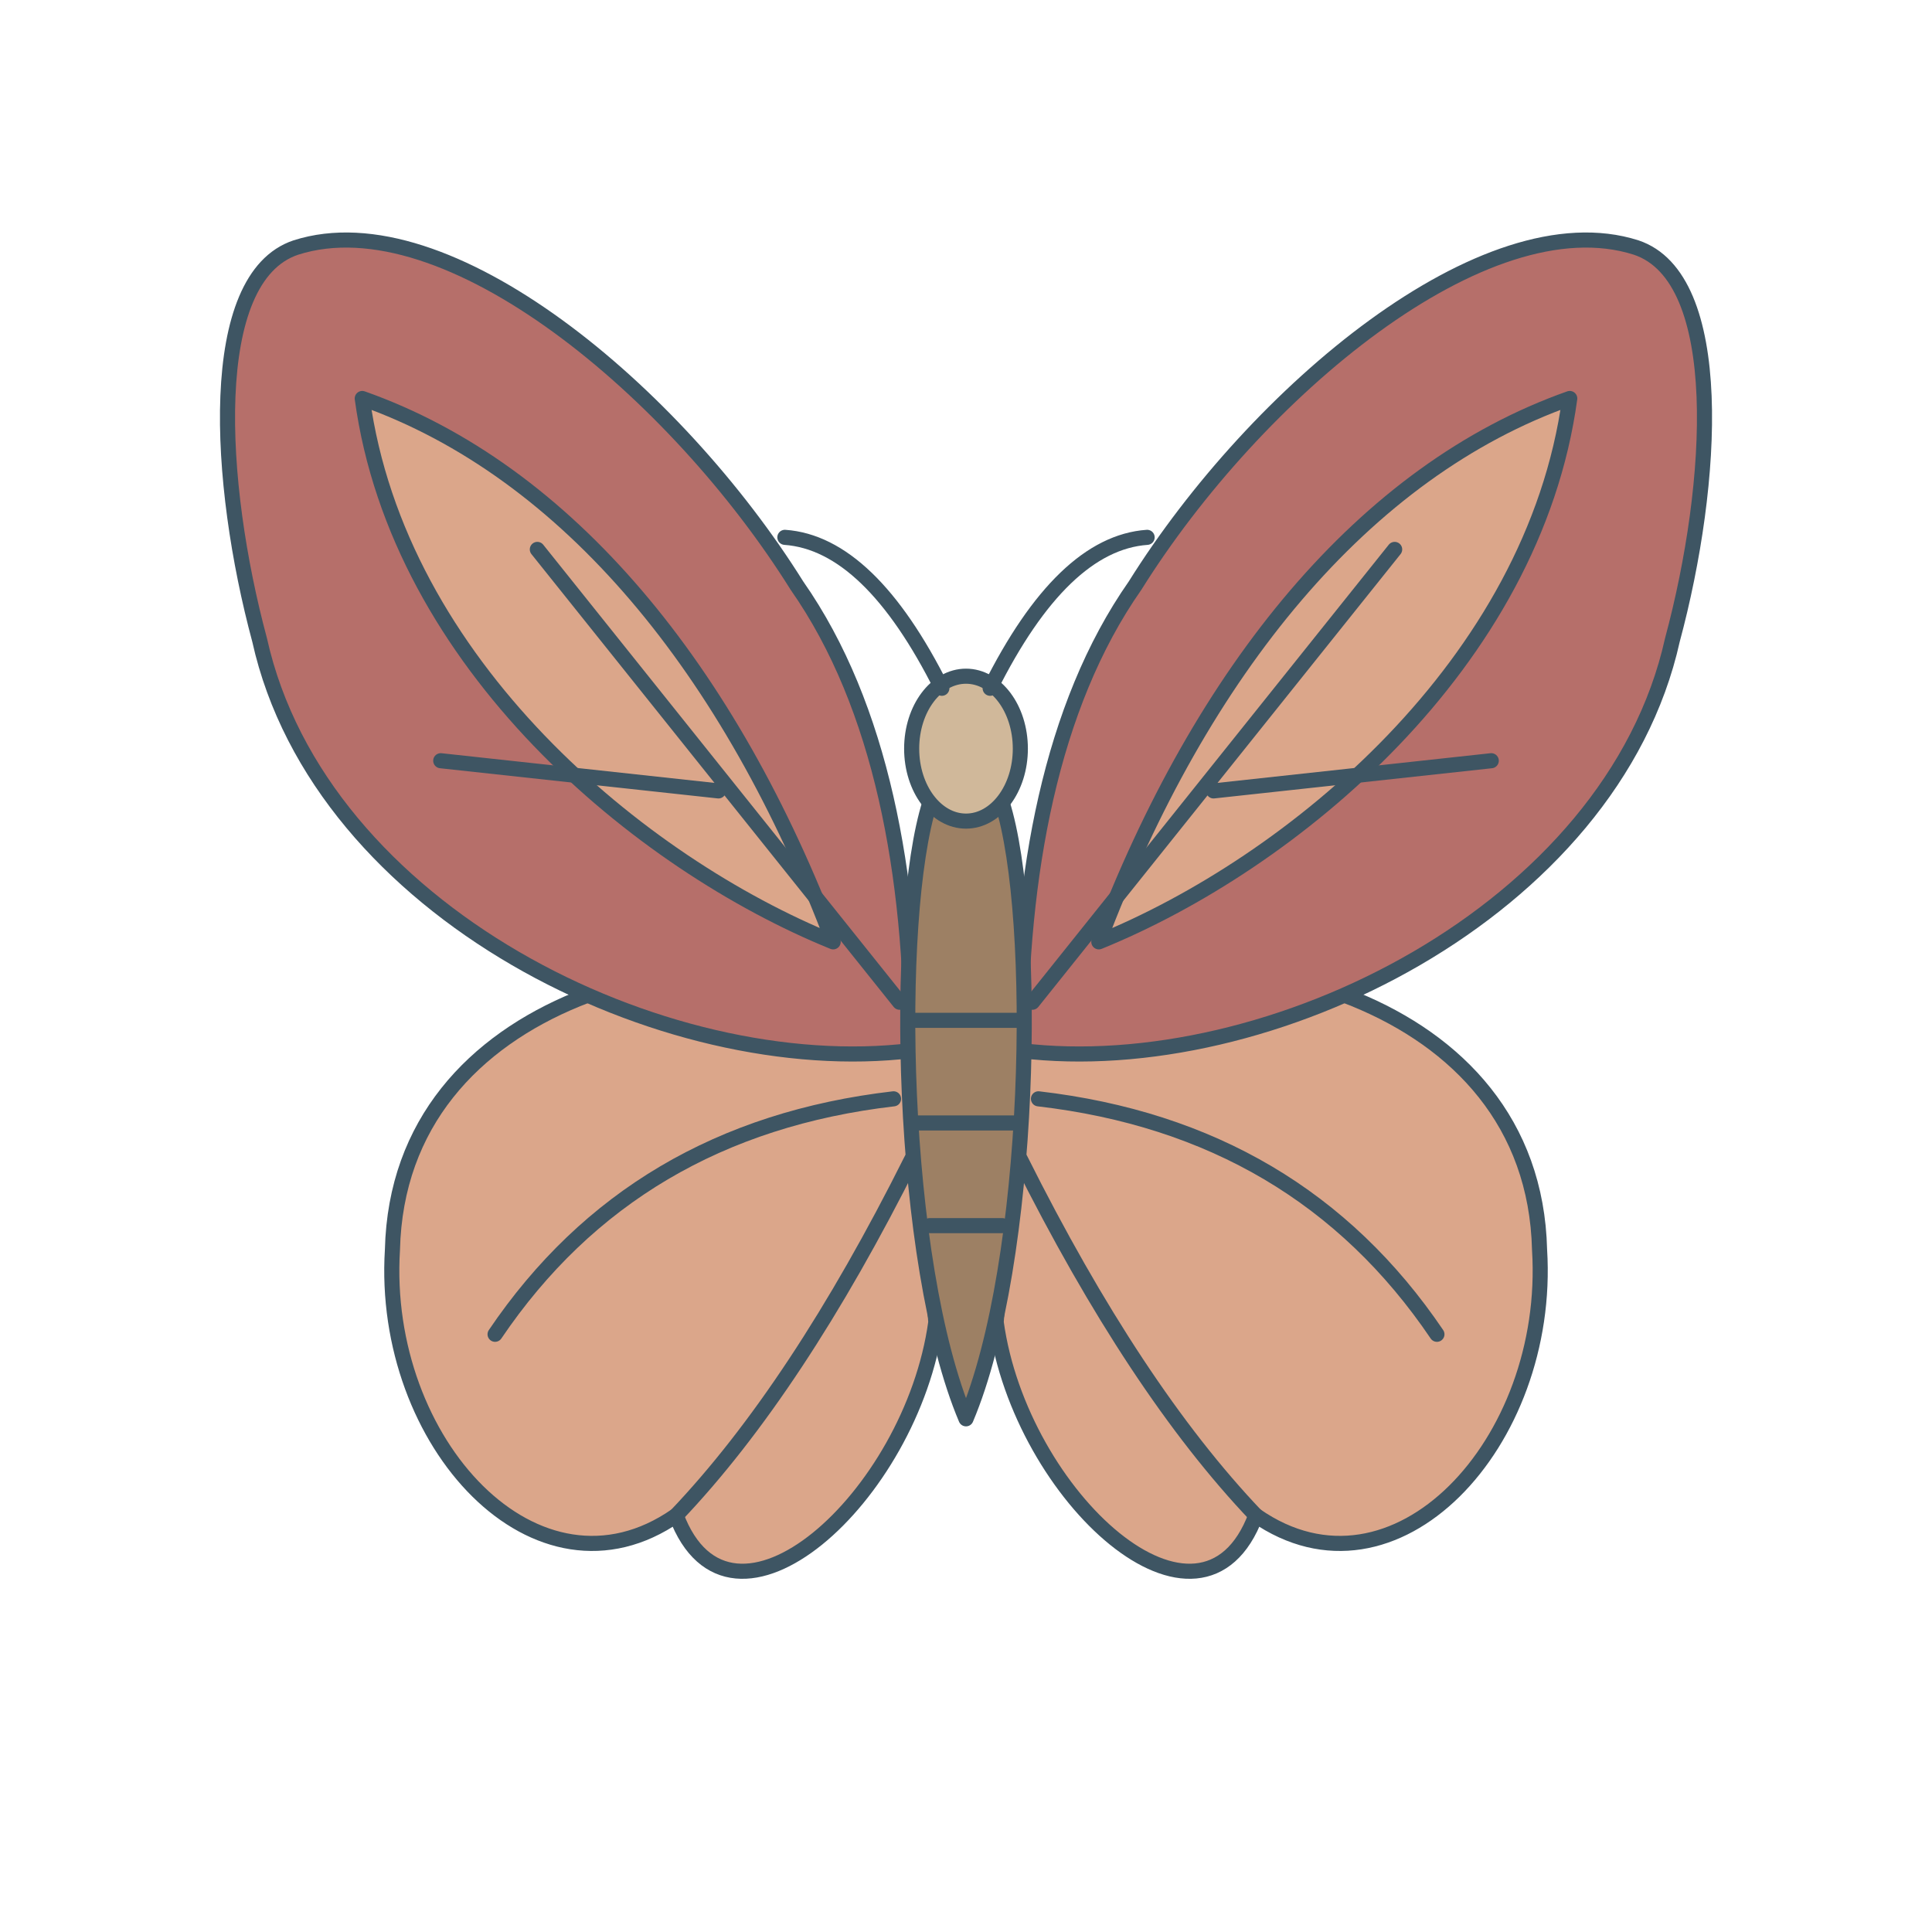
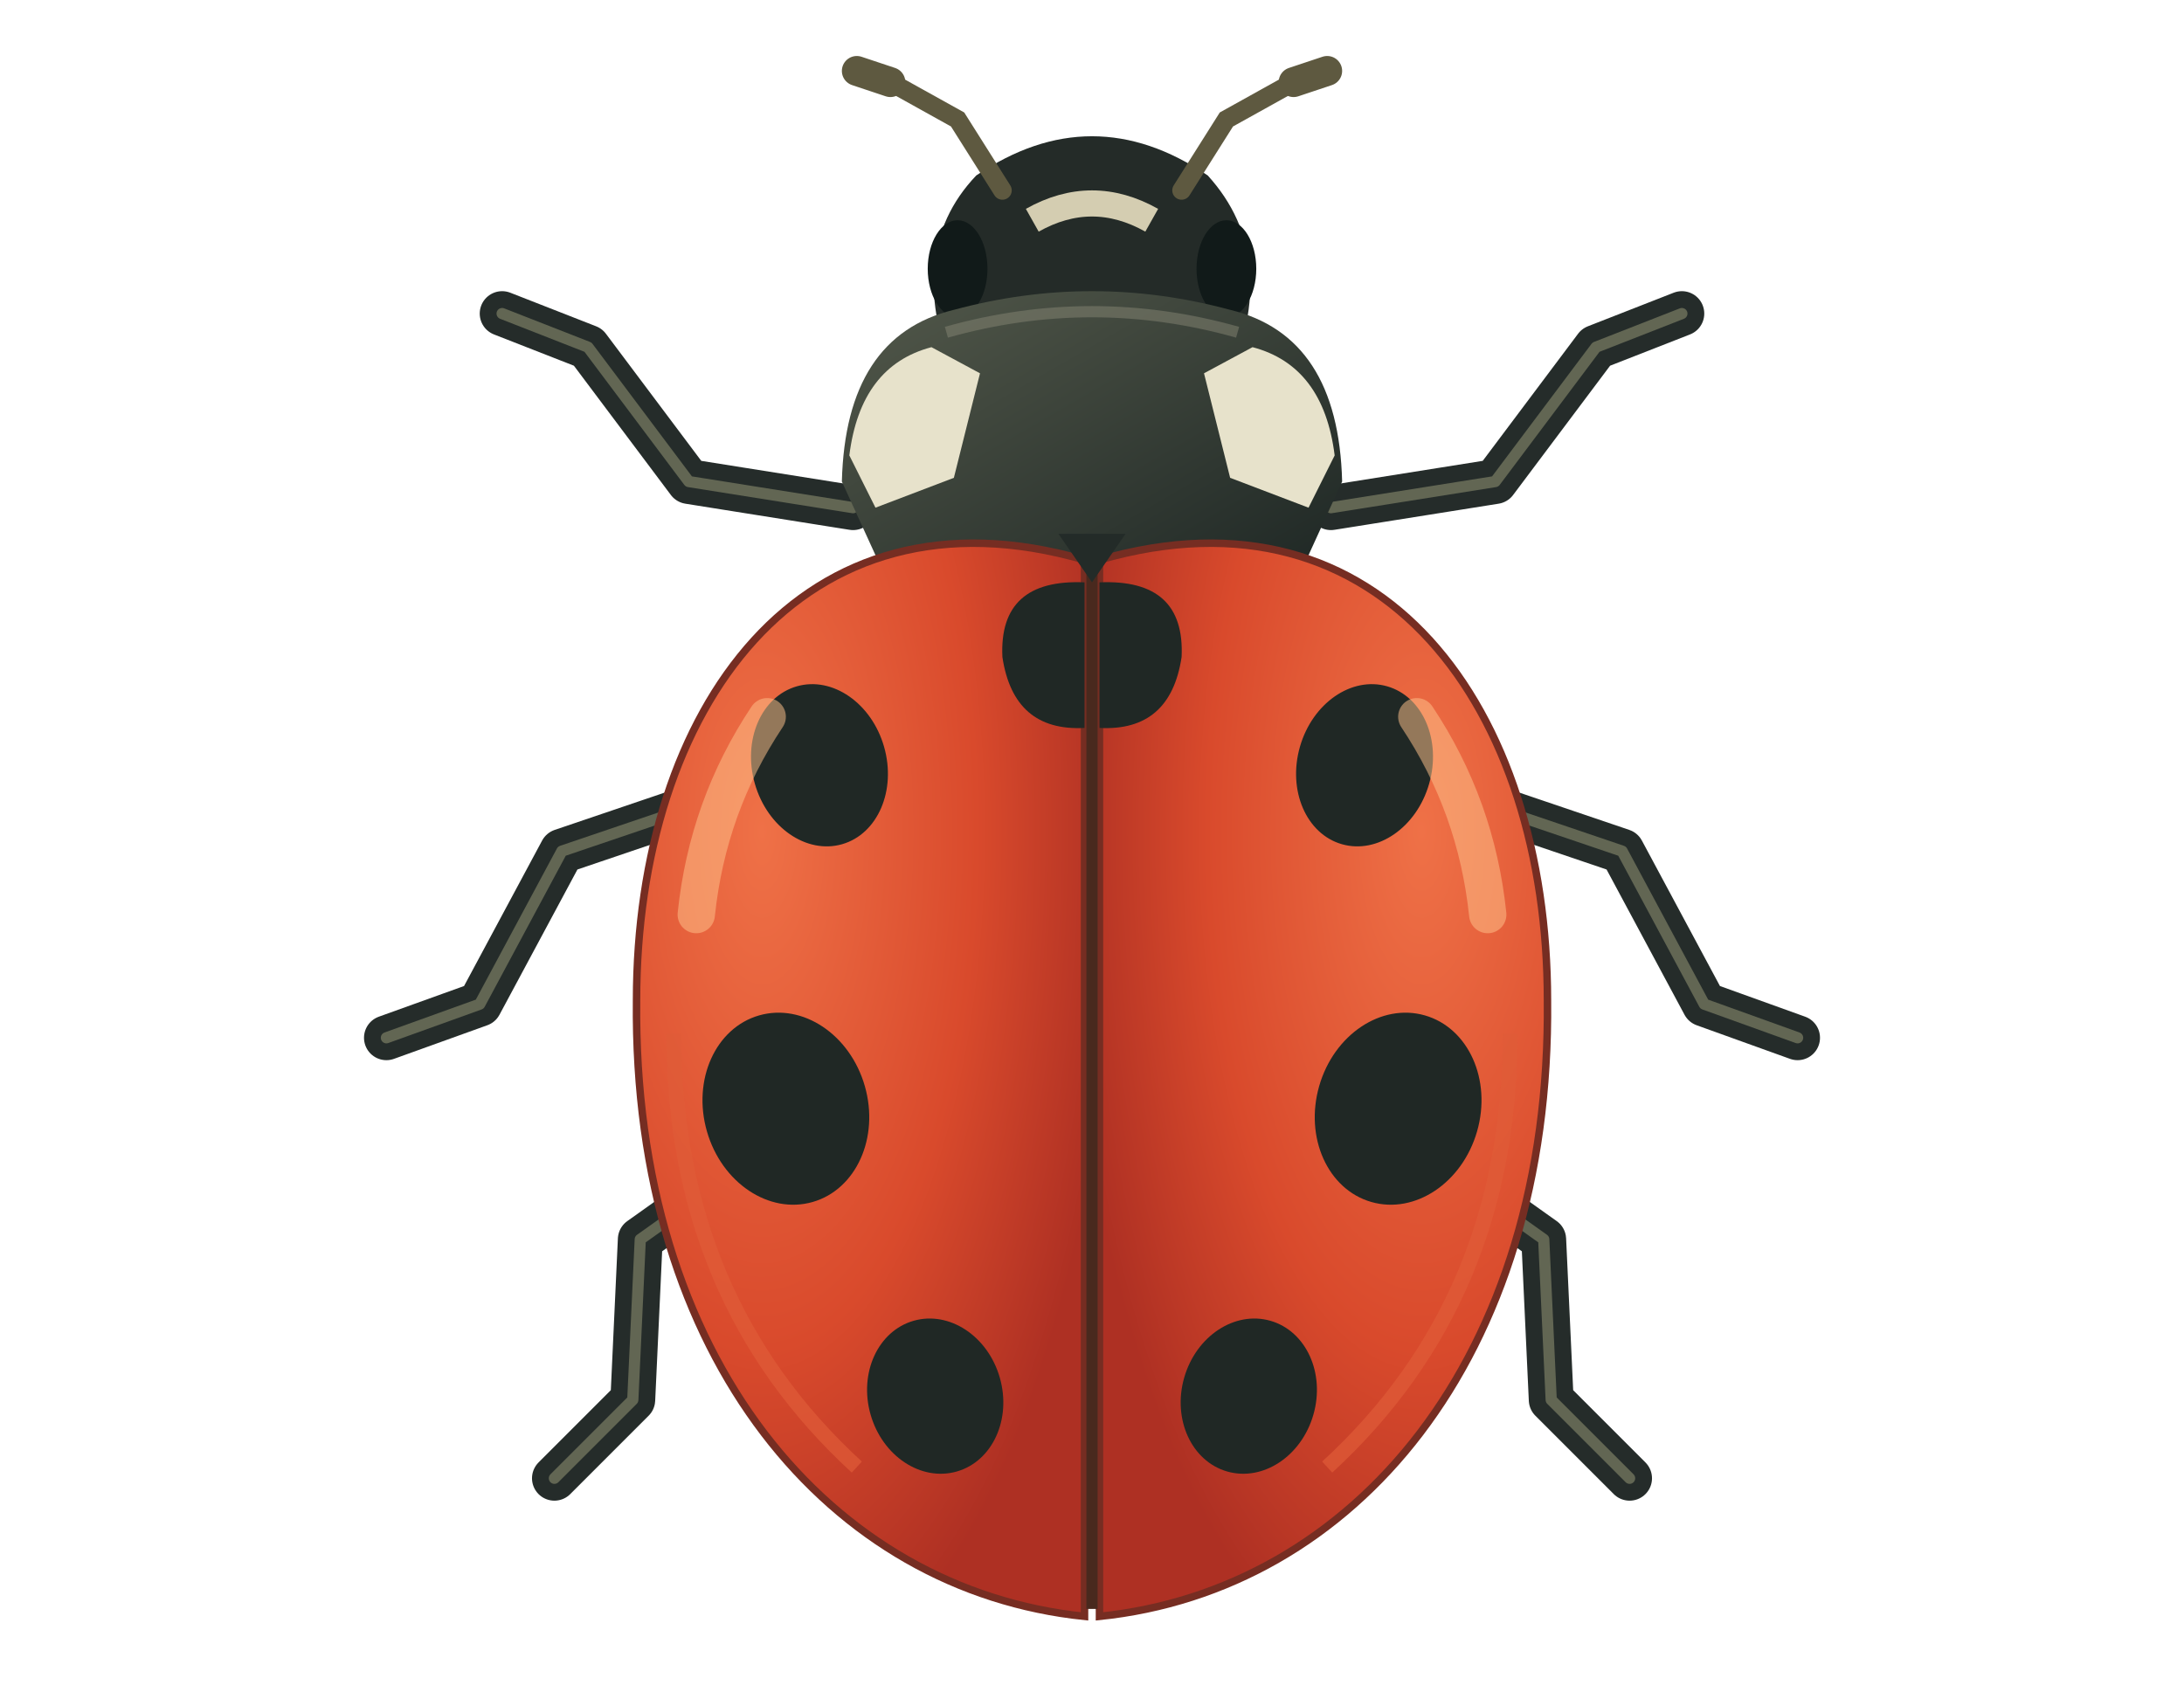
- <svg xmlns="http://www.w3.org/2000/svg" width="640" height="640" viewBox="0 0 320 320">
-   <g id="butterfly" fill="none" stroke="#3e5563" stroke-width="2.5" stroke-linecap="round" stroke-linejoin="round">
-     <g id="butterfly-organism">
-       <g id="butterfly-hindwings" fill="#dba68a">
-         <path d="M151 163 C117 153 66 165 65 207 C63 239 89 267 112 251 C121 275 151 248 155 219Z" />
-         <path d="M169 163 C203 153 254 165 255 207 C257 239 231 267 208 251 C199 275 169 248 165 219Z" />
-         <path fill="none" d="M148 182 Q105 187 82 221 M151 192 Q132 230 112 251 M172 182 Q215 187 238 221 M169 192 Q188 230 208 251" />
-       </g>
-       <g id="butterfly-forewings" fill="#b66f6a">
-         <path d="M151 174 C110 179 53 151 43 106 C36 80 34 46 49 41 C74 33 112 65 132 97 C146 117 151 145 151 174Z" />
-         <path d="M169 174 C210 179 267 151 277 106 C284 80 286 46 271 41 C246 33 208 65 188 97 C174 117 169 145 169 174Z" />
-         <path fill="#dba68a" d="M138 156 C106 143 66 110 60 66 C94 78 121 111 138 156Z M182 156 C214 143 254 110 260 66 C226 78 199 111 182 156Z" />
-         <path fill="none" d="M149 166 L89 91 M171 166 L231 91 M119 131 L73 126 M201 131 L247 126" />
-       </g>
-       <g id="butterfly-body">
-         <path fill="#9d8064" d="M154 133 C148 152 149 209 160 235 C171 209 172 152 166 133Z" />
-         <ellipse cx="160" cy="124" rx="9" ry="12" fill="#d0b89a" />
-         <path fill="none" d="M156 114 Q144 90 130 89 M164 114 Q176 90 190 89 M151 169 L169 169 M152 186 L168 186 M154 203 L166 203" />
-       </g>
+ <svg xmlns="http://www.w3.org/2000/svg" width="900" height="700" viewBox="235 110 430 455">
+   <defs>
+     <radialGradient id="red" cx=".28" cy=".27" r=".8">
+       <stop stop-color="#ef7147" />
+       <stop offset=".6" stop-color="#d94a2c" />
+       <stop offset="1" stop-color="#ae3023" />
+     </radialGradient>
+     <linearGradient id="black" x2=".8" y2="1">
+       <stop stop-color="#53594b" />
+       <stop offset="1" stop-color="#1c2523" />
+     </linearGradient>
+   </defs>
+   <g id="insect">
+     <g id="left-legs" transform="" fill="none" stroke-linecap="round" stroke-linejoin="round">
+       <path id="left-leg-1" d="M386 246 342 239 315 203 292 194" stroke="#252c2a" stroke-width="12" />
+       <path d="M386 246 342 239 315 203 292 194" stroke="#626653" stroke-width="3" />
+       <path id="left-leg-2" d="M364 319 308 338 286 379 261 388" stroke="#252c2a" stroke-width="12" />
+       <path d="M364 319 308 338 286 379 261 388" stroke="#626653" stroke-width="3" />
+       <path id="left-leg-3" d="M381 405 329 442 327 485 306 506" stroke="#252c2a" stroke-width="12" />
+       <path d="M381 405 329 442 327 485 306 506" stroke="#626653" stroke-width="3" />
    </g>
+     <g id="right-legs" transform="translate(900 0) scale(-1 1)" fill="none" stroke-linecap="round" stroke-linejoin="round">
+       <path id="right-leg-1" d="M386 246 342 239 315 203 292 194" stroke="#252c2a" stroke-width="12" />
+       <path d="M386 246 342 239 315 203 292 194" stroke="#626653" stroke-width="3" />
+       <path id="right-leg-2" d="M364 319 308 338 286 379 261 388" stroke="#252c2a" stroke-width="12" />
+       <path d="M364 319 308 338 286 379 261 388" stroke="#626653" stroke-width="3" />
+       <path id="right-leg-3" d="M381 405 329 442 327 485 306 506" stroke="#252c2a" stroke-width="12" />
+       <path d="M381 405 329 442 327 485 306 506" stroke="#626653" stroke-width="3" />
+     </g>
+     <g id="head">
+       <path d="M414 213Q399 178 419 157Q450 136 481 157Q501 179 486 213Z" fill="#242b28" />
+       <ellipse cx="414" cy="182" rx="8" ry="13" fill="#111a19" />
+       <ellipse cx="486" cy="182" rx="8" ry="13" fill="#111a19" />
+       <path d="M434 169Q450 160 466 169" fill="none" stroke="#d4cdb1" stroke-width="7" />
+     </g>
+     <g id="antennae" fill="none" stroke="#5e5940" stroke-width="5" stroke-linecap="round">
+       <path d="M426 161 414 142 396 132M474 161 486 142 504 132" />
+       <path d="m396 132-9-3m117 3 9-3" stroke-width="8" />
+     </g>
+     <g id="pronotum">
+       <path d="M383 239Q384 200 413 193Q450 183 487 193Q516 200 517 239L496 285 404 285Z" fill="url(#black)" />
+       <path d="M385 232Q388 208 407 203L420 210 413 238 392 246Z M515 232Q512 208 493 203L480 210 487 238 508 246Z" fill="#e7e2cb" />
+       <path d="M411 199Q450 188 489 199" fill="none" stroke="#858574" stroke-width="3" opacity=".5" />
+     </g>
+     <g id="left-elytron" transform="">
+       <path d="M448 260 C372 238 328 300 328 378 C327 474 380 536 448 543Z" fill="url(#red)" stroke="#762d22" stroke-width="2" />
+       <ellipse id="left-spot-1" cx="377" cy="315" rx="18" ry="22" fill="#202825" transform="rotate(-16 377 315)" />
+       <ellipse id="left-spot-2" cx="368" cy="407" rx="22" ry="26" fill="#202825" transform="rotate(-16 368 407)" />
+       <ellipse id="left-spot-3" cx="408" cy="484" rx="18" ry="21" fill="#202825" transform="rotate(-16 408 484)" />
+       <path d="M448 266Q425 265 426 286Q429 306 448 305Z" fill="#202825" />
+       <path d="M363 302Q347 326 344 355" fill="none" stroke="#ffc18b" stroke-width="10" stroke-linecap="round" opacity=".52" />
+       <path d="M338 387Q338 458 387 503" fill="none" stroke="#e05b37" stroke-width="4" opacity=".7" />
+     </g>
+     <g id="right-elytron" transform="translate(900 0) scale(-1 1)">
+       <path d="M448 260 C372 238 328 300 328 378 C327 474 380 536 448 543Z" fill="url(#red)" stroke="#762d22" stroke-width="2" />
+       <ellipse id="right-spot-1" cx="377" cy="315" rx="18" ry="22" fill="#202825" transform="rotate(-16 377 315)" />
+       <ellipse id="right-spot-2" cx="368" cy="407" rx="22" ry="26" fill="#202825" transform="rotate(-16 368 407)" />
+       <ellipse id="right-spot-3" cx="408" cy="484" rx="18" ry="21" fill="#202825" transform="rotate(-16 408 484)" />
+       <path d="M448 266Q425 265 426 286Q429 306 448 305Z" fill="#202825" />
+       <path d="M363 302Q347 326 344 355" fill="none" stroke="#ffc18b" stroke-width="10" stroke-linecap="round" opacity=".52" />
+       <path d="M338 387Q338 458 387 503" fill="none" stroke="#e05b37" stroke-width="4" opacity=".7" />
+     </g>
+     <path id="elytral-suture" d="M450 261V541" stroke="#49291e" stroke-width="3" />
+     <path id="scutellum" d="M441 253 459 253 450 266Z" fill="#232b28" />
  </g>
</svg>
